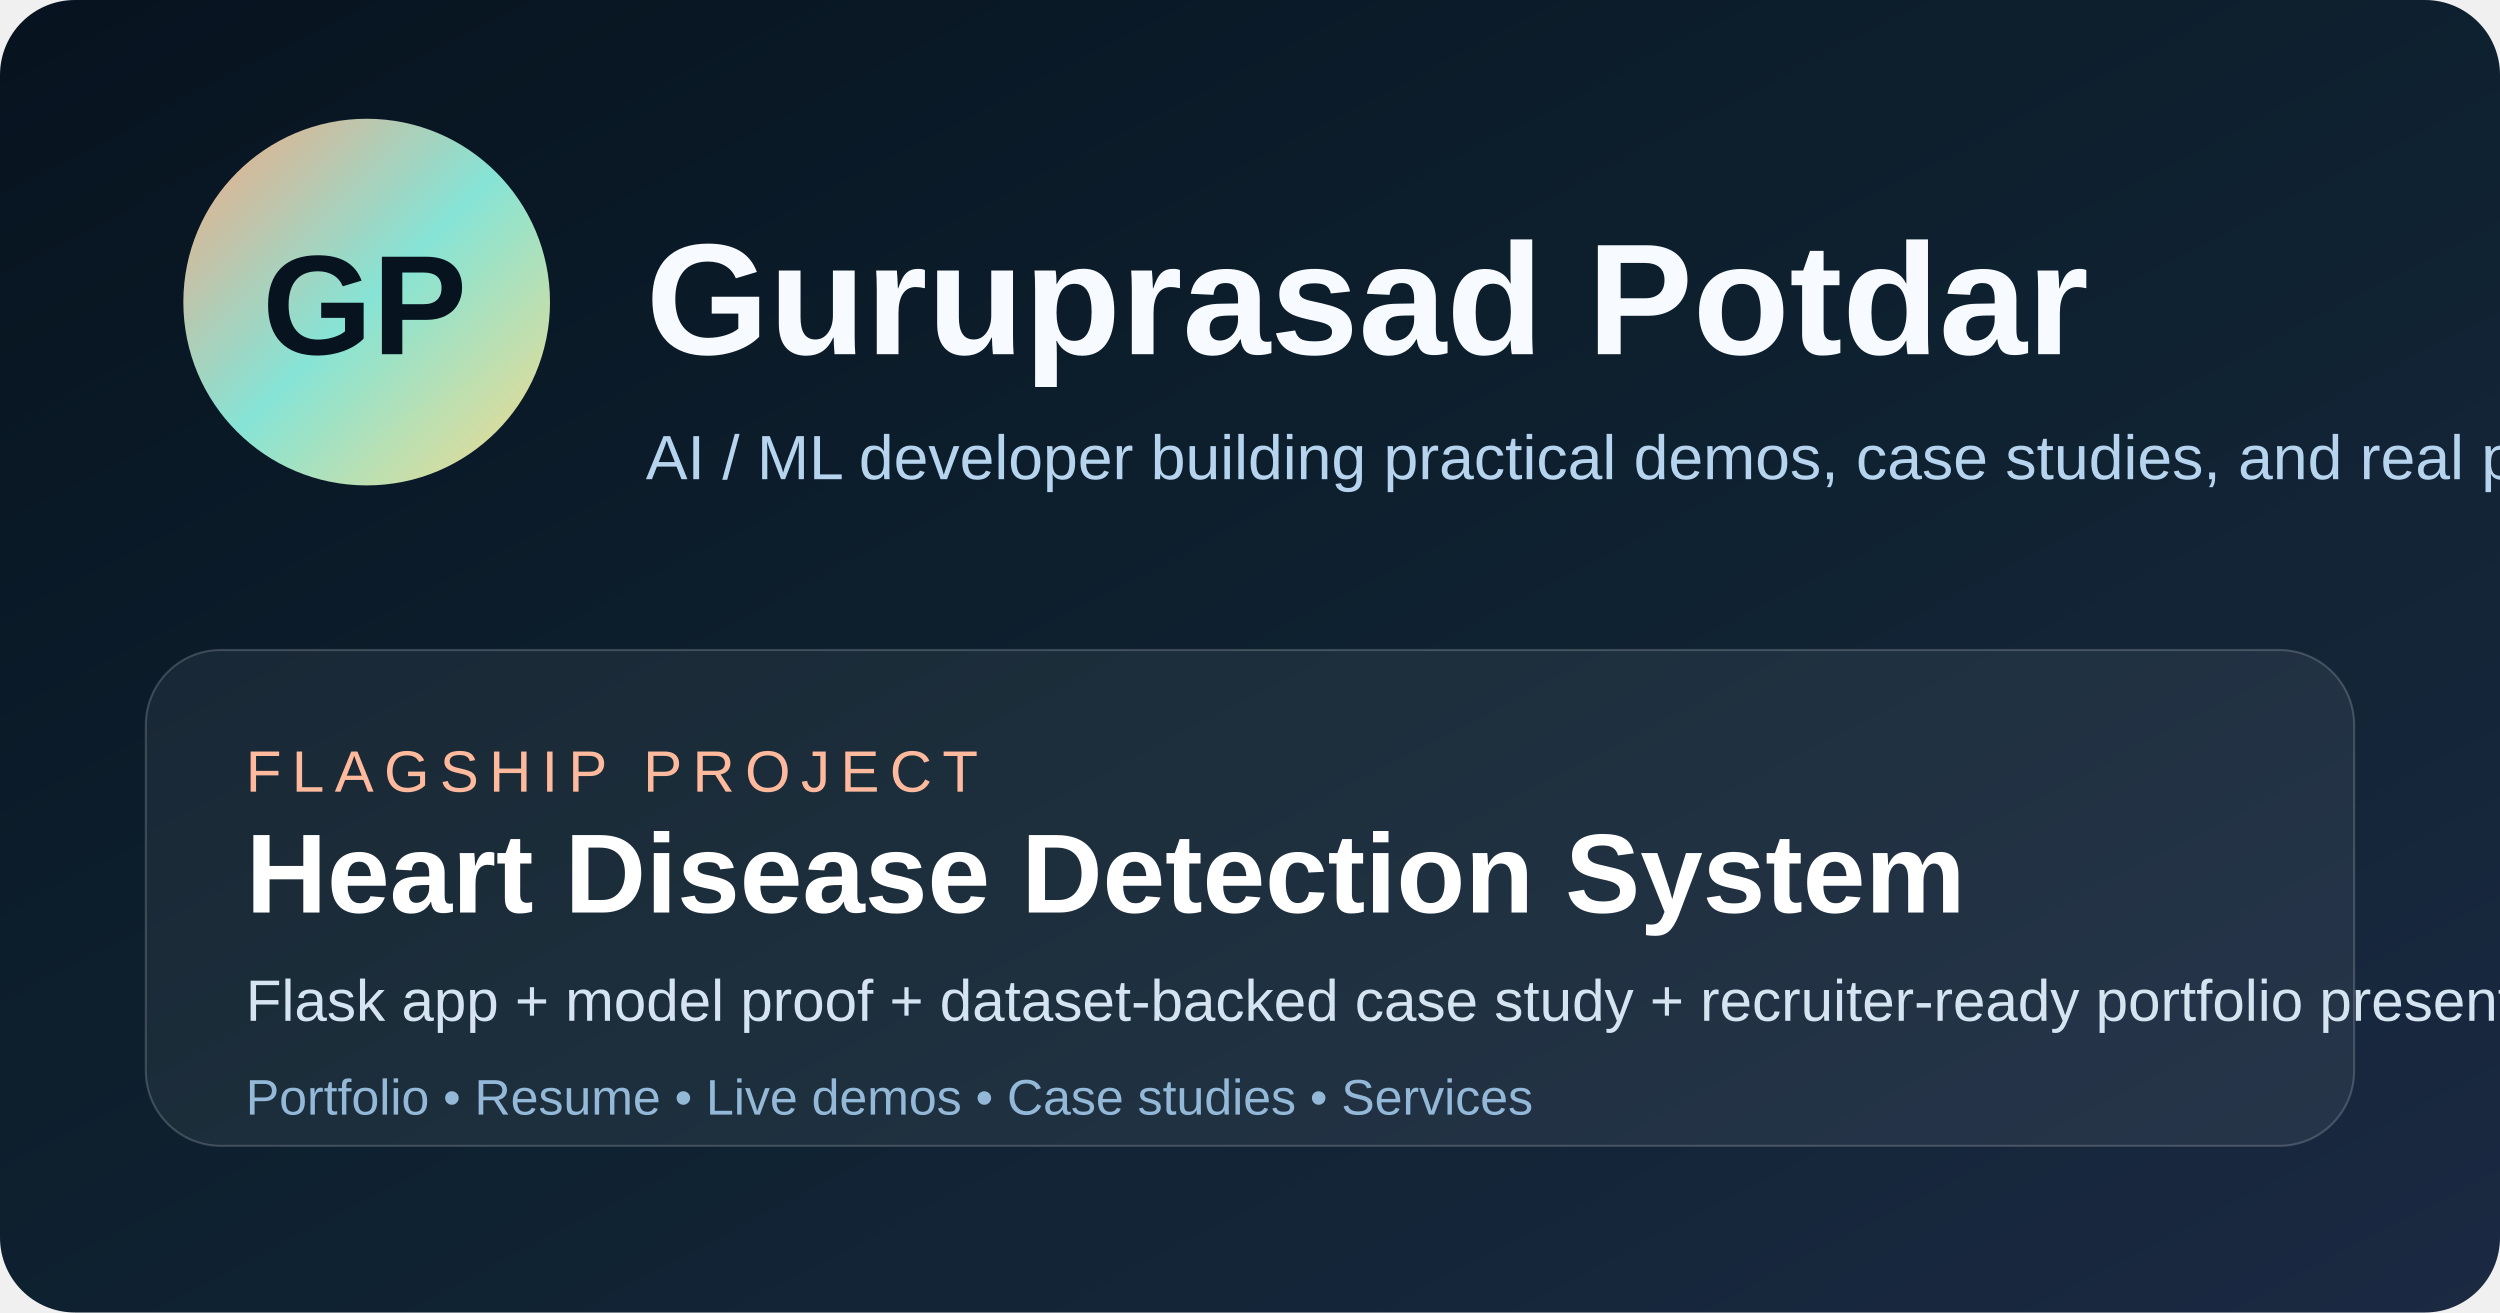
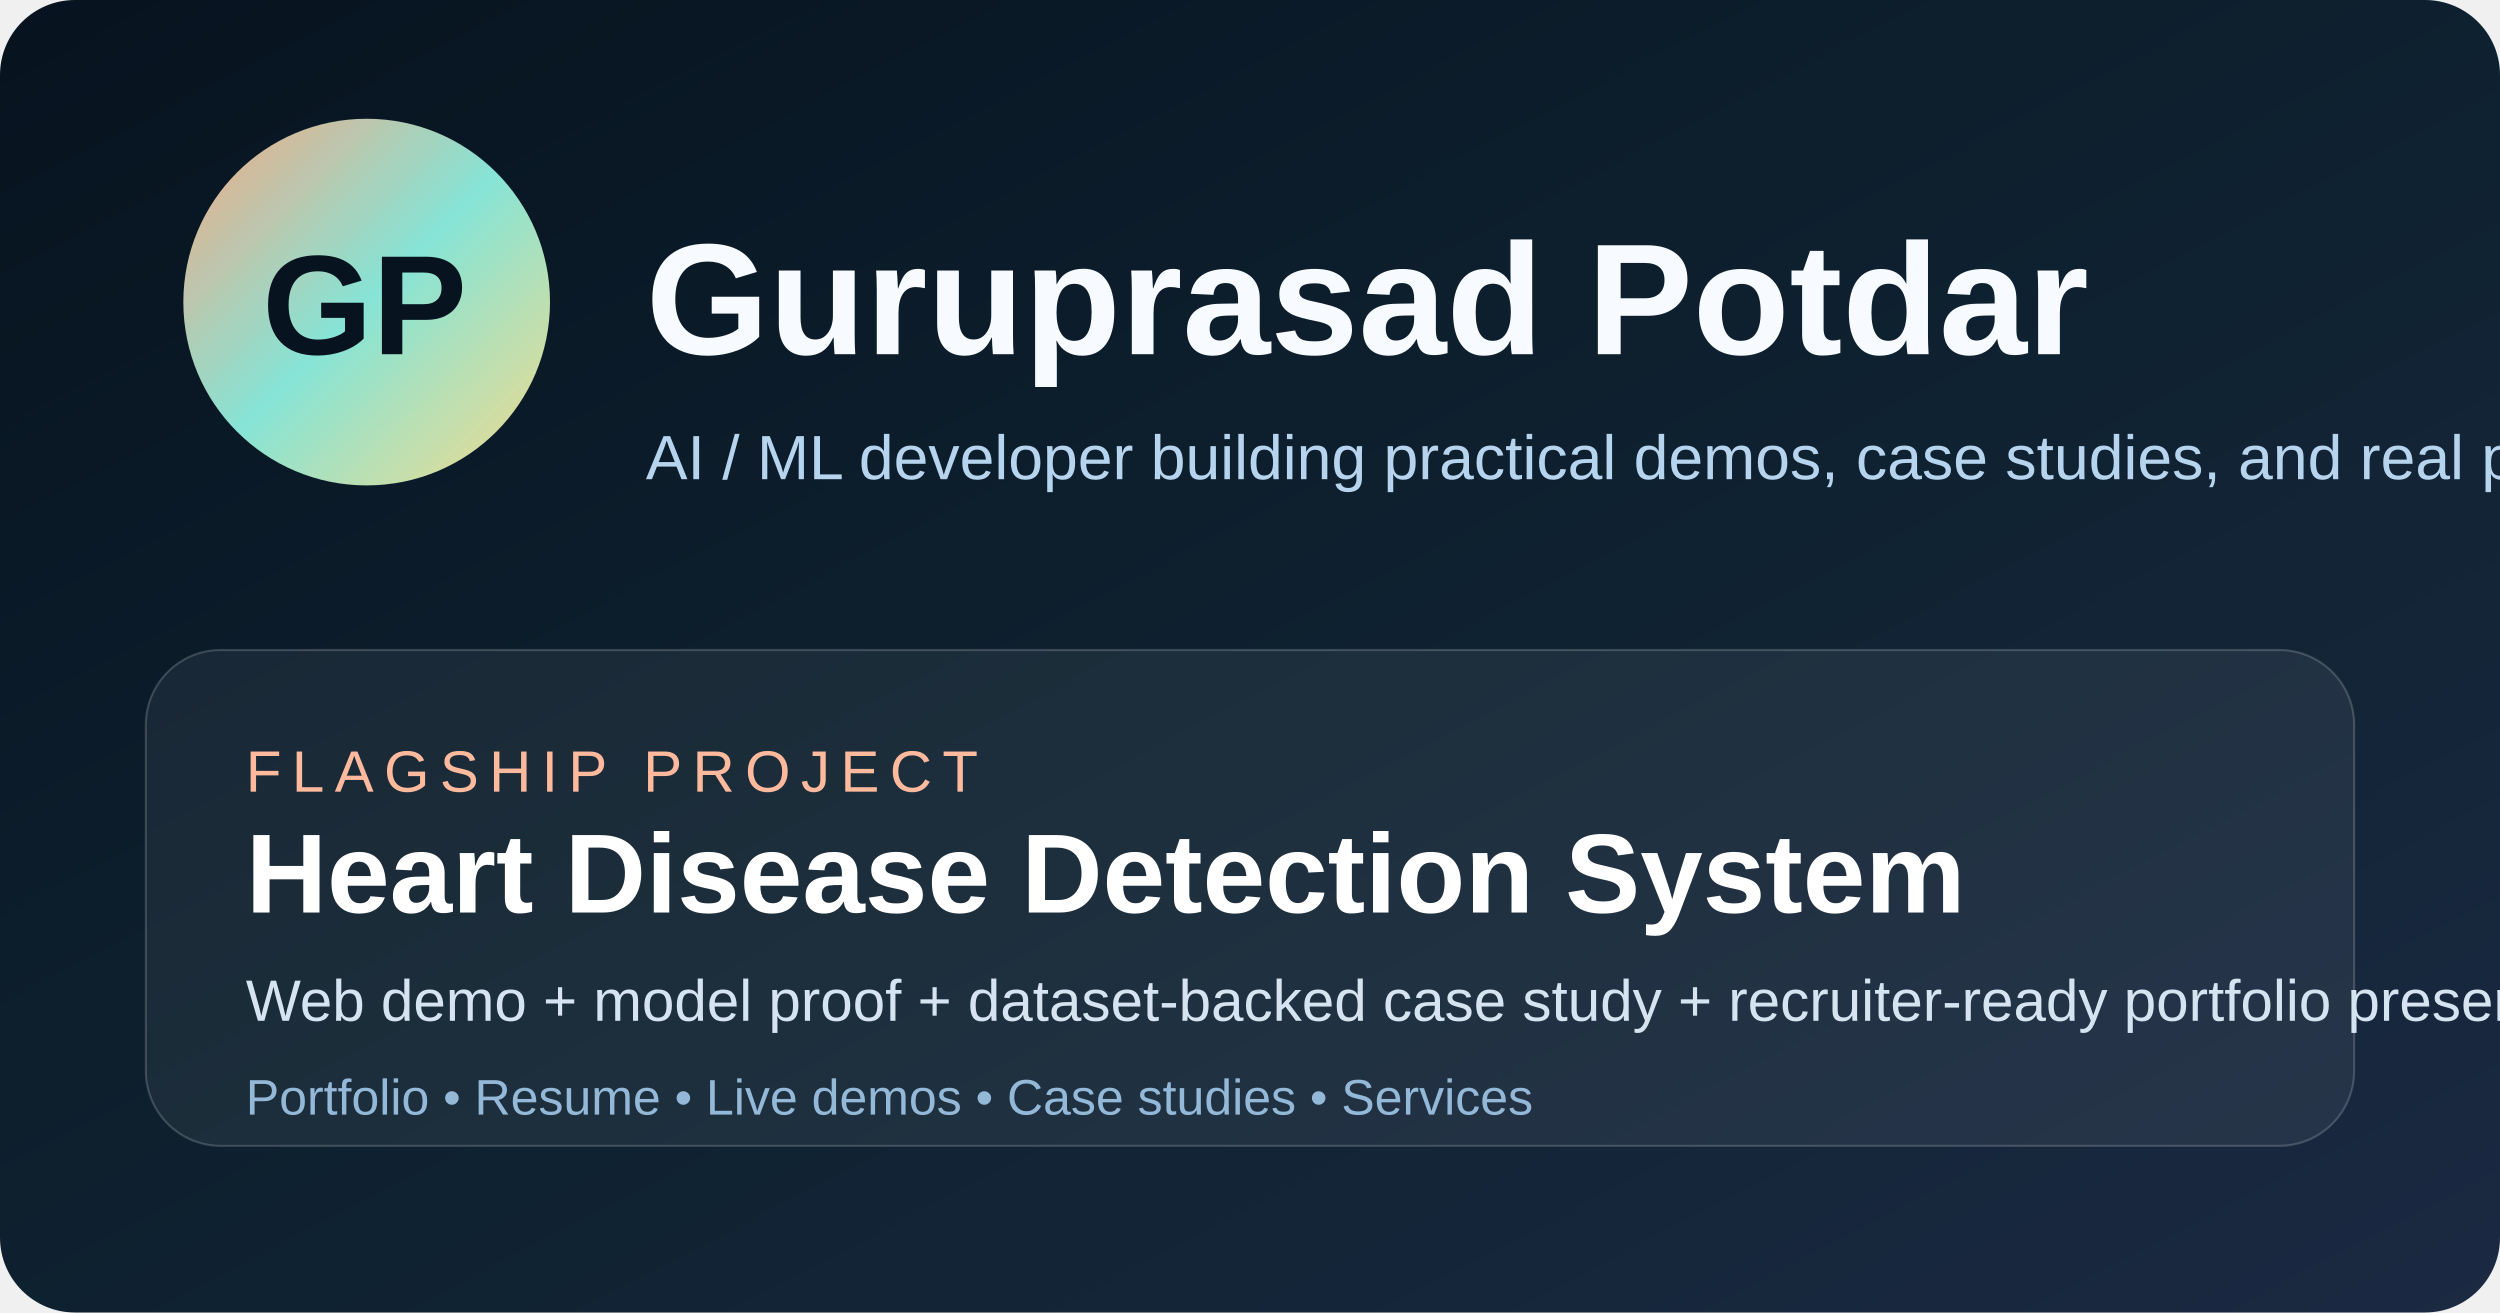
<svg xmlns="http://www.w3.org/2000/svg" viewBox="0 0 1200 630" role="img" aria-label="Guruprasad Potdar portfolio social preview">
  <defs>
    <linearGradient id="bg" x1="0%" y1="0%" x2="100%" y2="100%">
      <stop offset="0%" stop-color="#07131f" />
      <stop offset="55%" stop-color="#0f2231" />
      <stop offset="100%" stop-color="#1b2942" />
    </linearGradient>
    <linearGradient id="accent" x1="0%" y1="0%" x2="100%" y2="100%">
      <stop offset="0%" stop-color="#ffb088" />
      <stop offset="50%" stop-color="#8deede" />
      <stop offset="100%" stop-color="#ffe490" />
    </linearGradient>
  </defs>
  <rect width="1200" height="630" rx="36" fill="url(#bg)" />
  <circle cx="176" cy="145" r="88" fill="url(#accent)" opacity="0.95" />
  <rect x="70" y="312" width="1060" height="238" rx="36" fill="rgba(255,255,255,0.06)" stroke="rgba(255,255,255,0.18)" />
  <text x="175" y="170" text-anchor="middle" font-family="Space Grotesk, Arial, sans-serif" font-size="68" font-weight="700" fill="#07131f">GP</text>
  <text x="310" y="170" font-family="Space Grotesk, Arial, sans-serif" font-size="76" font-weight="700" fill="#f7fbff">Guruprasad Potdar</text>
  <text x="310" y="230" font-family="Manrope, Arial, sans-serif" font-size="30" fill="#b7d4ef">AI / ML developer building practical demos, case studies, and real portfolio proof.</text>
  <text x="118" y="380" font-family="Space Grotesk, Arial, sans-serif" font-size="28" letter-spacing="5" fill="#ffba9d">FLAGSHIP PROJECT</text>
  <text x="118" y="438" font-family="Space Grotesk, Arial, sans-serif" font-size="54" font-weight="700" fill="#ffffff">Heart Disease Detection System</text>
-   <text x="118" y="490" font-family="Manrope, Arial, sans-serif" font-size="28" fill="#d5e4f0">Flask app + model proof + dataset-backed case study + recruiter-ready portfolio presentation.</text>
+   <text x="118" y="490" font-family="Manrope, Arial, sans-serif" font-size="28" fill="#d5e4f0">Web demo + model proof + dataset-backed case study + recruiter-ready portfolio presentation.</text>
  <text x="118" y="535" font-family="Manrope, Arial, sans-serif" font-size="24" fill="#94b9d8">Portfolio • Resume • Live demos • Case studies • Services</text>
</svg>
